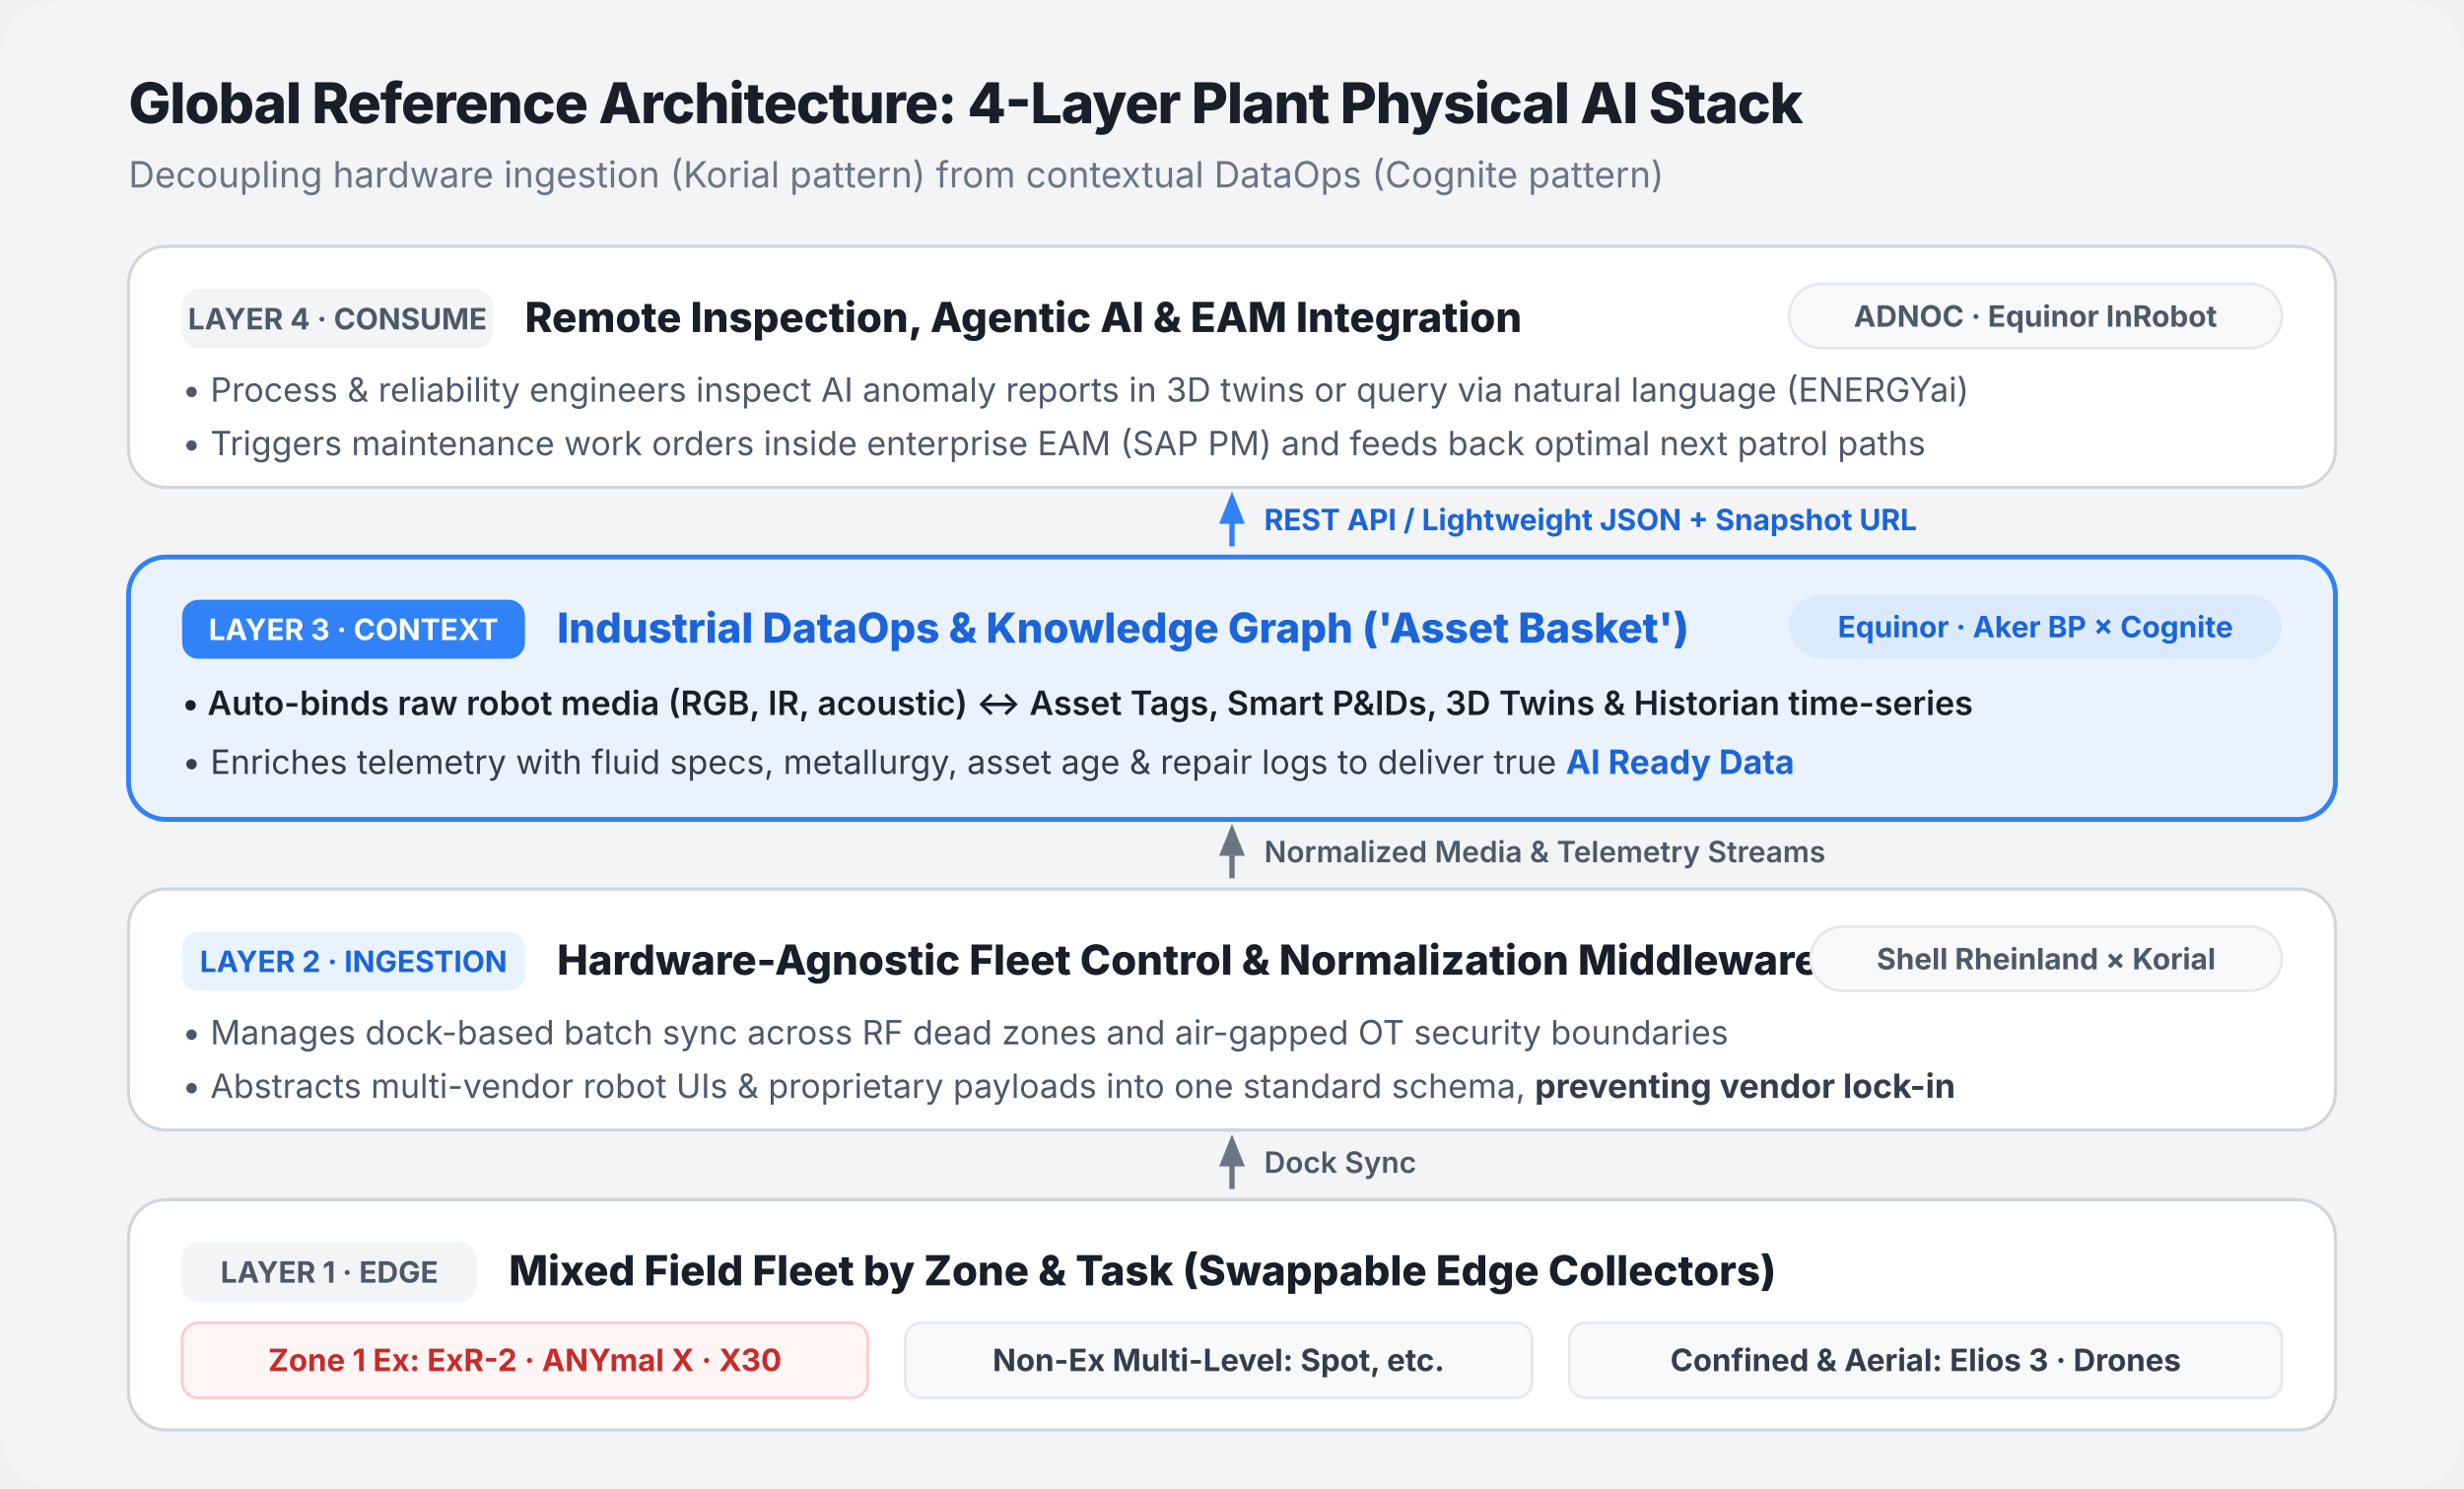
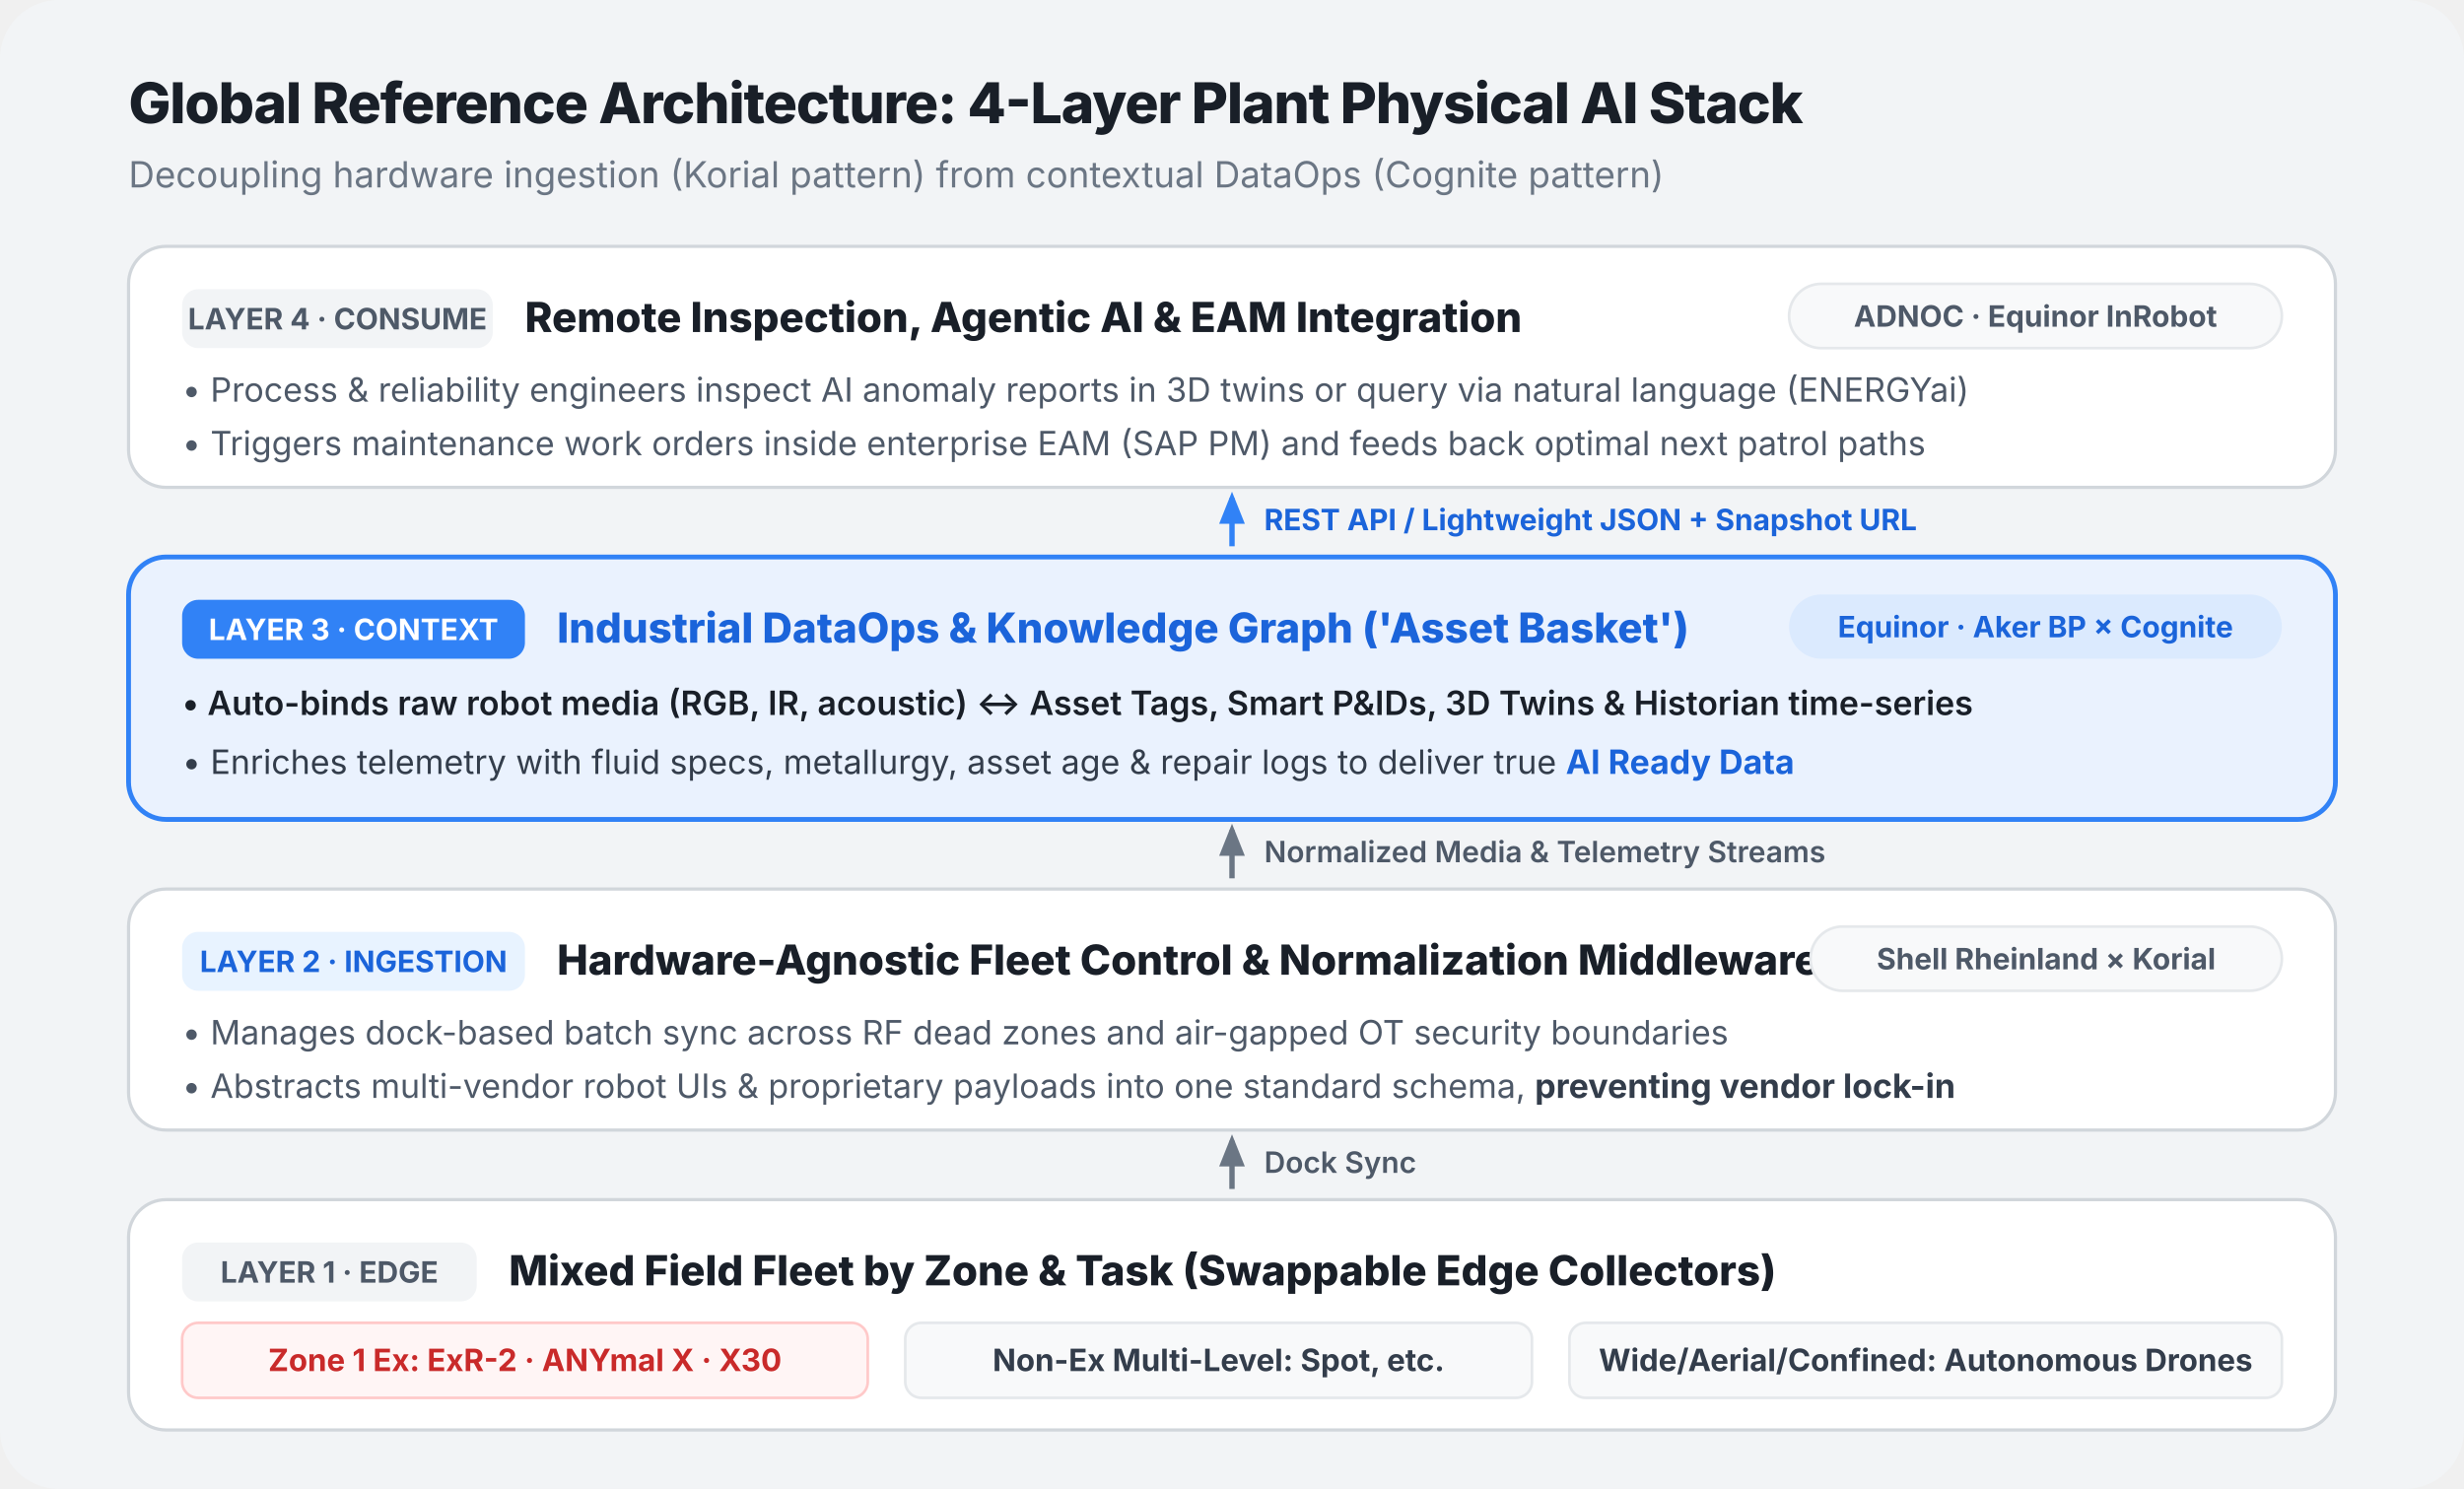
<svg xmlns="http://www.w3.org/2000/svg" viewBox="0 0 920 556" width="100%" font-family="Pretendard, -apple-system, BlinkMacSystemFont, 'Segoe UI', sans-serif">
  <defs>
    <marker id="arrow-up-blue" viewBox="0 0 10 10" refX="8" refY="5" markerWidth="6" markerHeight="6" orient="auto-start-reverse">
      <path d="M 0 1 L 10 5 L 0 9 z" fill="#3182f6" />
    </marker>
    <marker id="arrow-up-gray" viewBox="0 0 10 10" refX="8" refY="5" markerWidth="6" markerHeight="6" orient="auto-start-reverse">
      <path d="M 0 1 L 10 5 L 0 9 z" fill="#6b7684" />
    </marker>
  </defs>
  <rect width="920" height="556" rx="22" fill="#f2f4f6" />
  <text x="48" y="46" font-size="21" font-weight="800" fill="#191f28" letter-spacing="-0.4">Global Reference Architecture: 4-Layer Plant Physical AI Stack</text>
  <text x="48" y="70" font-size="13.5" fill="#6b7684">Decoupling hardware ingestion (Korial pattern) from contextual DataOps (Cognite pattern)</text>
  <rect x="48" y="92" width="824" height="90" rx="14" fill="#ffffff" stroke="#d1d6db" stroke-width="1.2" />
  <rect x="68" y="108" width="116" height="22" rx="6" fill="#f2f4f6" />
  <text x="126" y="123" font-size="11" font-weight="700" fill="#4e5968" text-anchor="middle">LAYER 4 · CONSUME</text>
  <text x="196" y="124" font-size="15.5" font-weight="800" fill="#191f28">Remote Inspection, Agentic AI &amp; EAM Integration</text>
  <rect x="668" y="106" width="184" height="24" rx="12" fill="#f8f9fa" stroke="#e5e8eb" />
  <text x="760" y="122" font-size="11" font-weight="700" fill="#4e5968" text-anchor="middle">ADNOC · Equinor InRobot</text>
  <text x="68" y="150" font-size="12.5" fill="#4e5968">• Process &amp; reliability engineers inspect AI anomaly reports in 3D twins or query via natural language (ENERGYai)</text>
  <text x="68" y="170" font-size="12.5" fill="#4e5968">• Triggers maintenance work orders inside enterprise EAM (SAP PM) and feeds back optimal next patrol paths</text>
  <line x1="460" y1="204" x2="460" y2="186" stroke="#3182f6" stroke-width="2" marker-end="url(#arrow-up-blue)" />
  <text x="472" y="198" font-size="11" font-weight="700" fill="#1b64da">REST API / Lightweight JSON + Snapshot URL</text>
  <rect x="48" y="208" width="824" height="98" rx="14" fill="#eaf2fe" stroke="#3182f6" stroke-width="1.8" />
  <rect x="68" y="224" width="128" height="22" rx="6" fill="#3182f6" />
  <text x="132" y="239" font-size="11" font-weight="700" fill="#ffffff" text-anchor="middle">LAYER 3 · CONTEXT</text>
  <text x="208" y="240" font-size="15.5" font-weight="800" fill="#1b64da">Industrial DataOps &amp; Knowledge Graph ('Asset Basket')</text>
  <rect x="668" y="222" width="184" height="24" rx="12" fill="#dbeafe" />
  <text x="760" y="238" font-size="11" font-weight="700" fill="#1b64da" text-anchor="middle">Equinor · Aker BP × Cognite</text>
  <text x="68" y="267" font-size="12.5" font-weight="600" fill="#191f28">• Auto-binds raw robot media (RGB, IR, acoustic) ↔ Asset Tags, Smart P&amp;IDs, 3D Twins &amp; Historian time-series</text>
  <text x="68" y="289" font-size="12.5" fill="#333d4b">• Enriches telemetry with fluid specs, metallurgy, asset age &amp; repair logs to deliver true <tspan font-weight="700" fill="#1b64da">AI Ready Data</tspan>
  </text>
  <line x1="460" y1="328" x2="460" y2="310" stroke="#6b7684" stroke-width="2" marker-end="url(#arrow-up-gray)" />
  <text x="472" y="322" font-size="11" font-weight="600" fill="#4e5968">Normalized Media &amp; Telemetry Streams</text>
  <rect x="48" y="332" width="824" height="90" rx="14" fill="#ffffff" stroke="#d1d6db" stroke-width="1.2" />
  <rect x="68" y="348" width="128" height="22" rx="6" fill="#e8f3ff" />
  <text x="132" y="363" font-size="11" font-weight="700" fill="#1b64da" text-anchor="middle">LAYER 2 · INGESTION</text>
  <text x="208" y="364" font-size="15.5" font-weight="800" fill="#191f28">Hardware-Agnostic Fleet Control &amp; Normalization Middleware</text>
  <rect x="676" y="346" width="176" height="24" rx="12" fill="#f8f9fa" stroke="#e5e8eb" />
  <text x="764" y="362" font-size="11" font-weight="700" fill="#4e5968" text-anchor="middle">Shell Rheinland × Korial</text>
  <text x="68" y="390" font-size="12.5" fill="#4e5968">• Manages dock-based batch sync across RF dead zones and air-gapped OT security boundaries</text>
  <text x="68" y="410" font-size="12.5" fill="#4e5968">• Abstracts multi-vendor robot UIs &amp; proprietary payloads into one standard schema, <tspan font-weight="700" fill="#333d4b">preventing vendor lock-in</tspan>
  </text>
  <line x1="460" y1="444" x2="460" y2="426" stroke="#6b7684" stroke-width="2" marker-end="url(#arrow-up-gray)" />
  <text x="472" y="438" font-size="11" font-weight="600" fill="#4e5968">Dock Sync</text>
  <rect x="48" y="448" width="824" height="86" rx="14" fill="#ffffff" stroke="#d1d6db" stroke-width="1.2" />
  <rect x="68" y="464" width="110" height="22" rx="6" fill="#f2f4f6" />
  <text x="123" y="479" font-size="11" font-weight="700" fill="#4e5968" text-anchor="middle">LAYER 1 · EDGE</text>
  <text x="190" y="480" font-size="15.5" font-weight="800" fill="#191f28">Mixed Field Fleet by Zone &amp; Task (Swappable Edge Collectors)</text>
  <rect x="68" y="494" width="256" height="28" rx="6" fill="#fff5f5" stroke="#ffc9c9" />
  <text x="196" y="512" font-size="11.5" font-weight="700" fill="#c92a2a" text-anchor="middle">Zone 1 Ex: ExR-2 · ANYmal X · X30</text>
  <rect x="338" y="494" width="234" height="28" rx="6" fill="#f8f9fa" stroke="#e5e8eb" />
  <text x="455" y="512" font-size="11.5" font-weight="700" fill="#333d4b" text-anchor="middle">Non-Ex Multi-Level: Spot, etc.</text>
  <rect x="586" y="494" width="266" height="28" rx="6" fill="#f8f9fa" stroke="#e5e8eb" />
-   <text x="719" y="512" font-size="11.5" font-weight="700" fill="#333d4b" text-anchor="middle">Confined &amp; Aerial: Elios 3 · Drones</text>
+   <text x="719" y="512" font-size="11.5" font-weight="700" fill="#333d4b" text-anchor="middle">Wide/Aerial/Confined: Autonomous Drones</text>
</svg>
